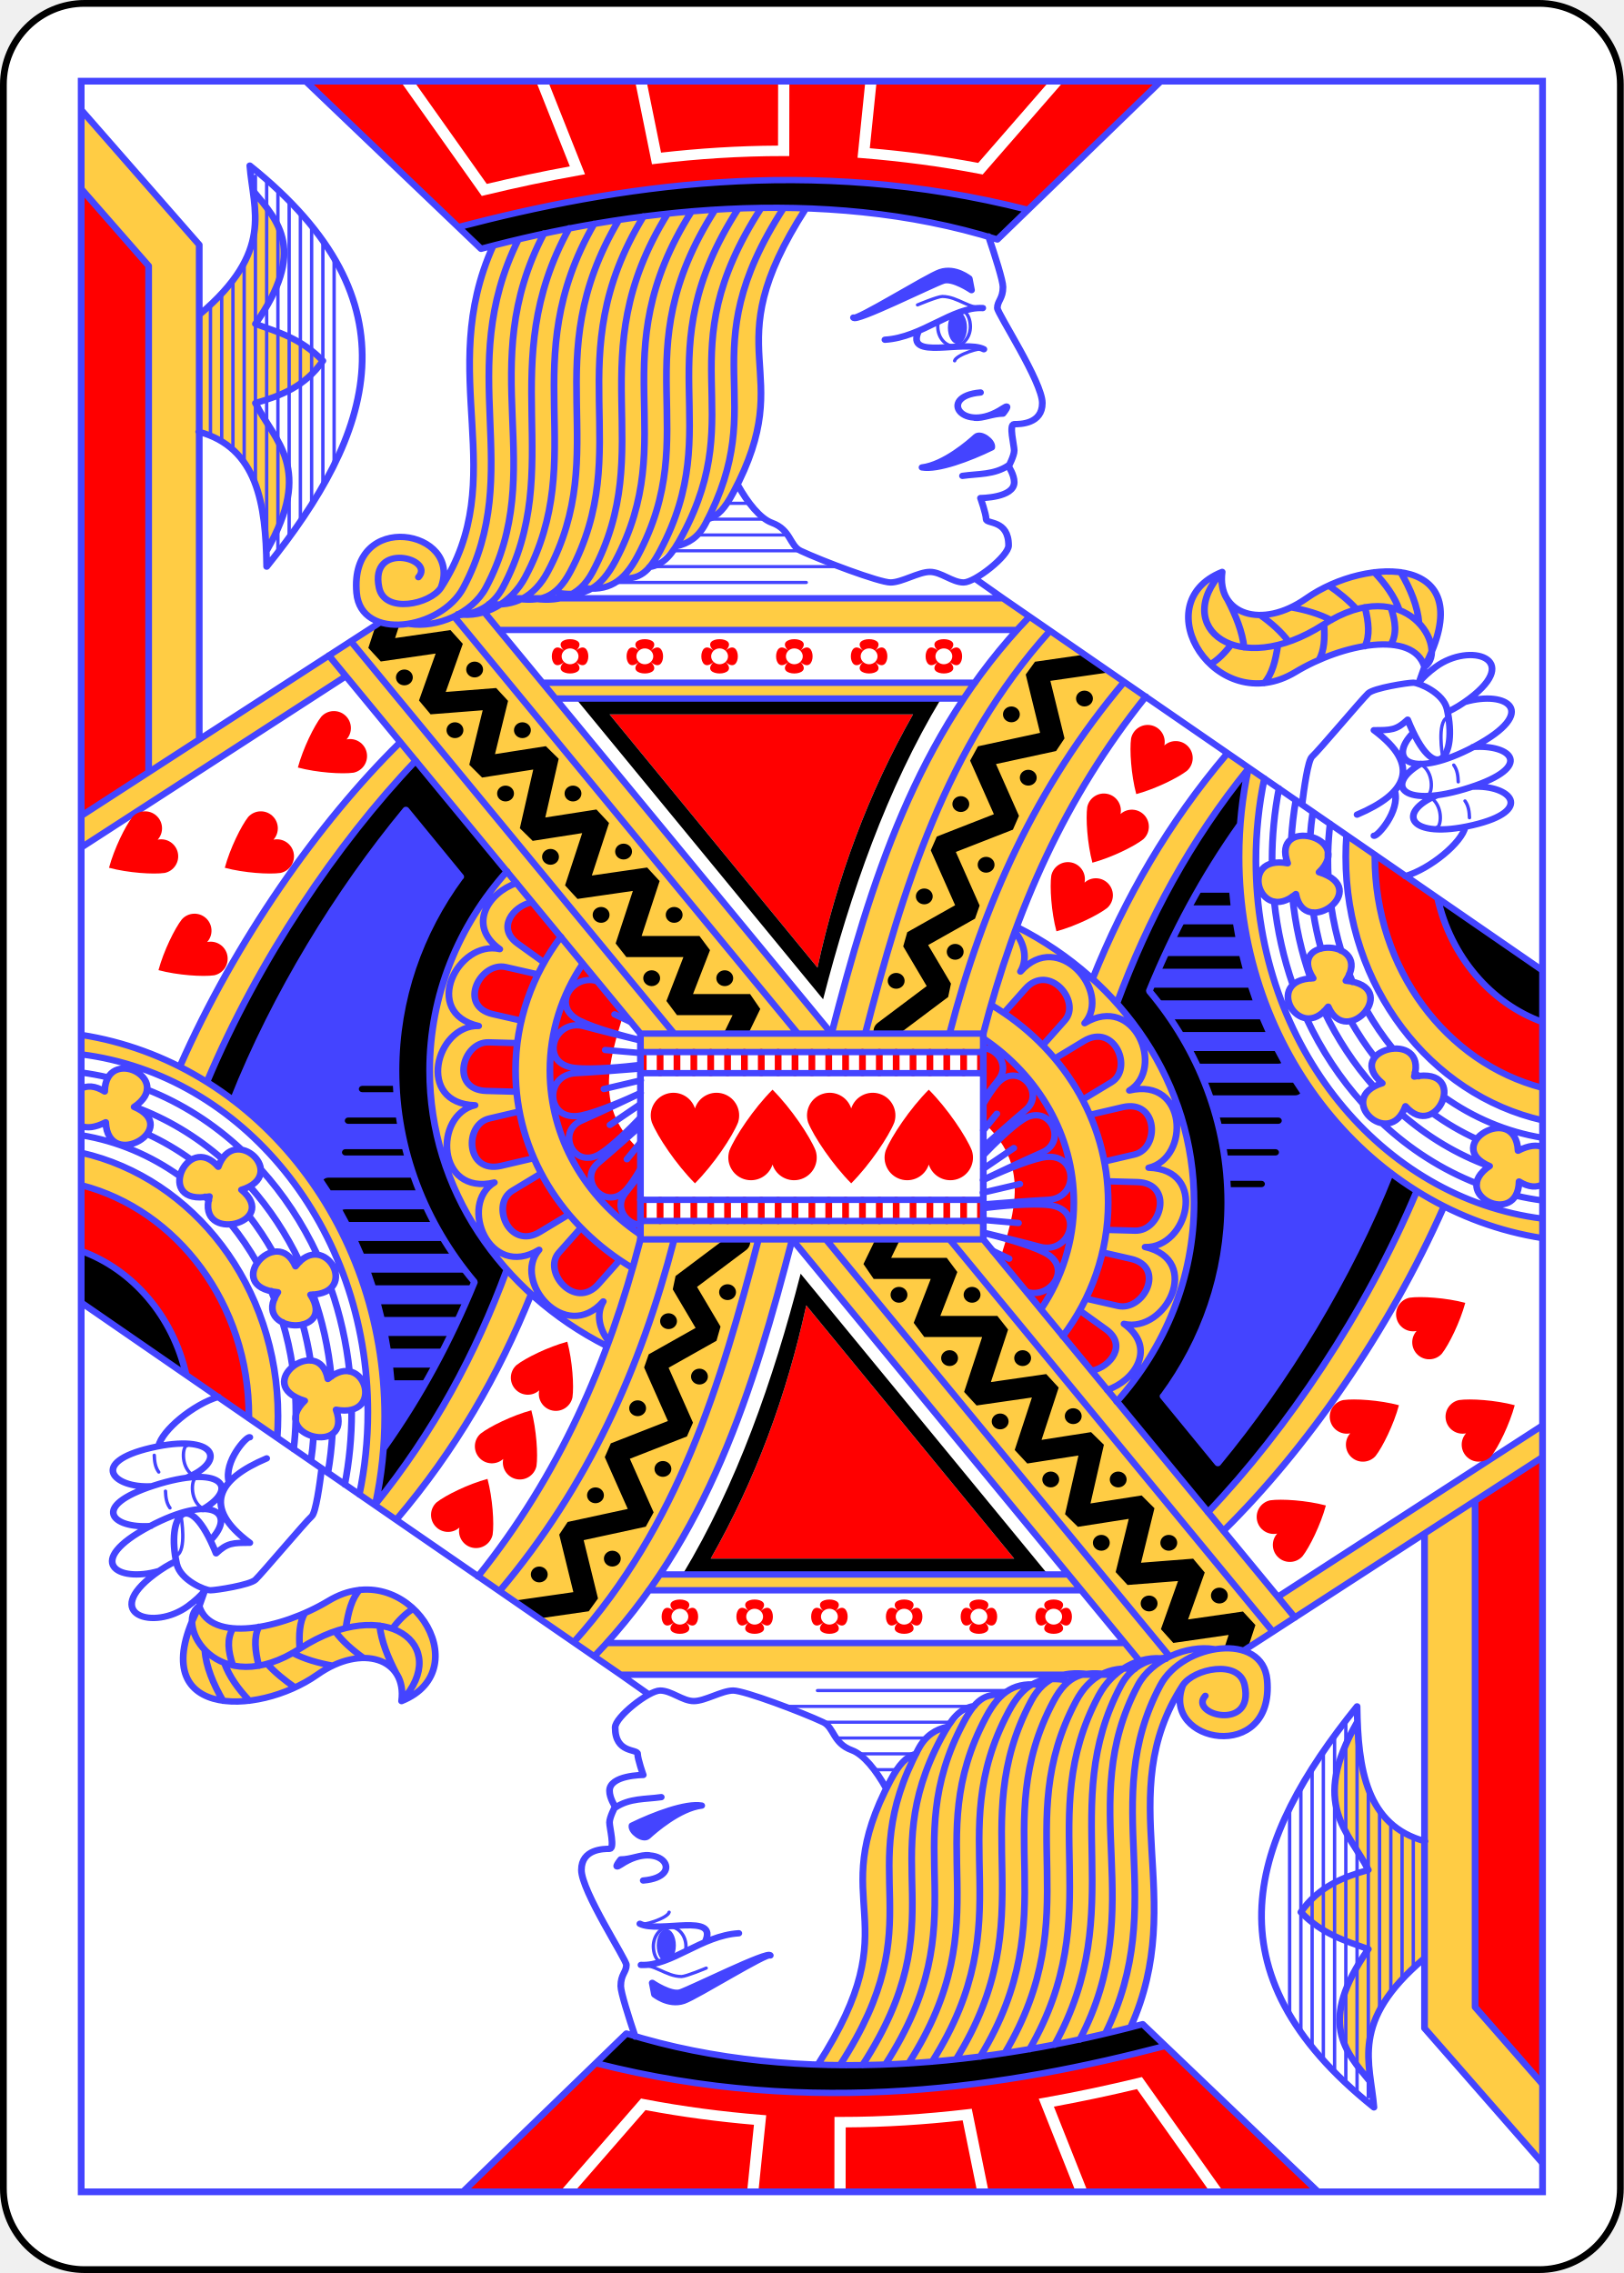
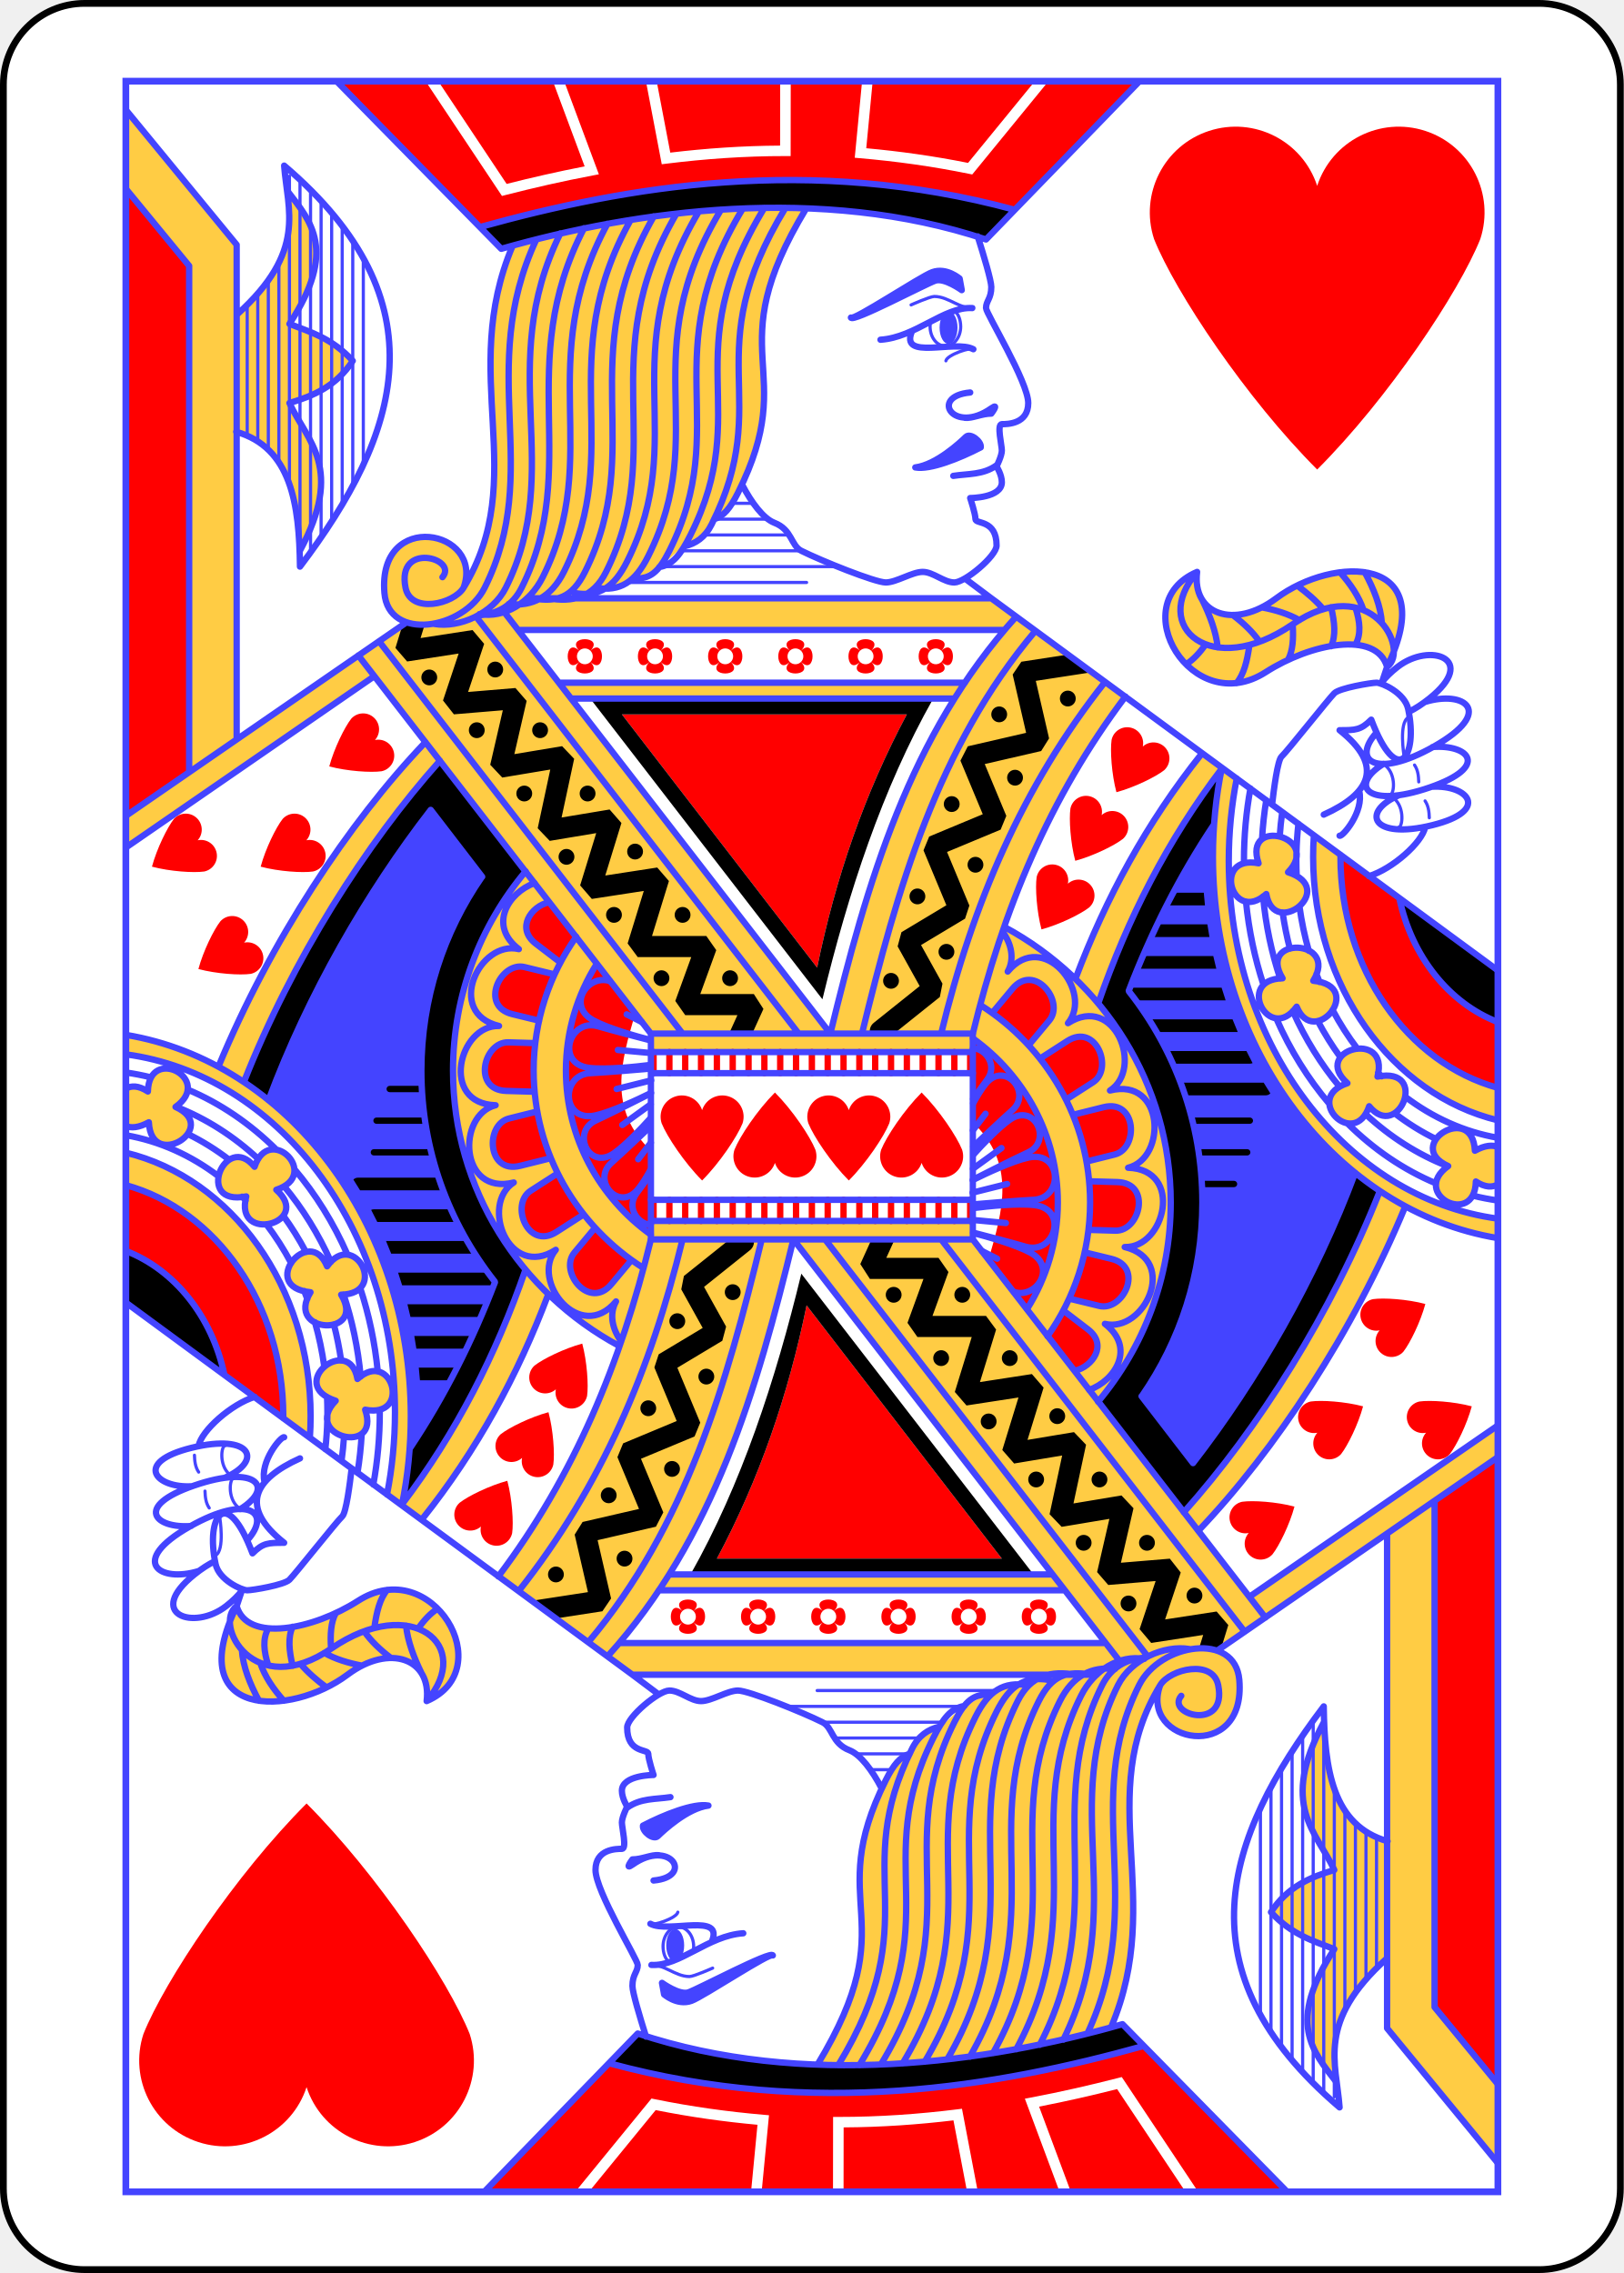
<svg xmlns="http://www.w3.org/2000/svg" xmlns:xlink="http://www.w3.org/1999/xlink" class="card" face="JH" height="3.5in" preserveAspectRatio="none" viewBox="-120 -168 240 336" width="2.5in">
  <defs>
    <symbol id="SHJ" viewBox="-600 -600 1200 1200" preserveAspectRatio="xMinYMid">
      <path d="M0 -300A230 230 0 0 1 460 -150C400 0 200 300 0 500C-200 300 -400 0 -460 -150A230 230 0 0 1 0 -300Z" fill="red" />
    </symbol>
    <symbol id="HJ6" preserveAspectRatio="none" viewBox="0 0 1300 2000">
      <path stroke="#44F" stroke-linecap="round" stroke-linejoin="round" stroke-width="3" fill="none" d="M115,211.838V336.035M125,201.17V341.484M135,188.605V349.318M145,171.893V361.475M155,90V382.195M165,93.402V455M175,103.035V446.279M185,113.461v318.725M195,124.77V417.176M205,137.234V400.865M215,151.24V383.217M225,167.818V363.498M1202,680c9.809,8.788 7.628,26.84 4,27M1194,649c9.809,8.788 7.628,26.84 4,27M1215,603c-9,5 -4,36 -4,36M1221,648c3.216,4.712 3.826,10.284 4,16M1231,682c3.216,4.712 3.826,10.284 4,16M804,254c-2.915,-2.551 -26.04,5.376 -27,11M803,214c-12,3 -23,-10 -37,-10 -4.123,0 -22,8 -22,8M785.397,217.99c3.635,2.779 5.514,8.267 5.603,14.51 0,10.217 -6.492,18.5 -14.5,18.5 -8.008,0 -14.5,-8.283 -14.5,-18.5 0,-1.545 0.148,-3.046 0.428,-4.48M594.212,400H574.713M608.169,415H557.677M627.874,430h-79.844M639.778,445H526.273M670,460H510M645,475H474.754" />
-       <use xlink:href="#SHJ" height="100" width="100" transform="translate(546,1000)scale(1,1.065)rotate(0)translate(-50,-50)" />
-       <use xlink:href="#SHJ" height="100" width="100" transform="translate(615,1000)scale(1,1.065)rotate(180)translate(-50,-50)" />
-       <use xlink:href="#SHJ" height="75" width="75" transform="translate(883,776)scale(1,1.065)rotate(30)translate(-37,-37)" />
-       <use xlink:href="#SHJ" height="75" width="75" transform="translate(915,711)scale(1,1.065)rotate(30)translate(-37,-37)" />
-       <use xlink:href="#SHJ" height="75" width="75" transform="translate(954,646)scale(1,1.065)rotate(30)translate(-37,-37)" />
-       <use xlink:href="#SHJ" height="75" width="75" transform="translate(220,633)scale(1,1.065)rotate(60)translate(-37,-37)" />
-       <use xlink:href="#SHJ" height="75" width="75" transform="translate(155,728)scale(1,1.065)rotate(60)translate(-37,-37)" />
-       <use xlink:href="#SHJ" height="75" width="75" transform="translate(52,728)scale(1,1.065)rotate(60)translate(-37,-37)" />
-       <use xlink:href="#SHJ" height="75" width="75" transform="translate(96,825)scale(1,1.065)rotate(60)translate(-37,-37)" />
+       <use xlink:href="#SHJ" height="100" width="100" transform="translate(546,1000)scale(1,1)rotate(0)translate(-50,-50)" />
+       <use xlink:href="#SHJ" height="100" width="100" transform="translate(615,1000)scale(1,1)rotate(180)translate(-50,-50)" />
+       <use xlink:href="#SHJ" height="75" width="75" transform="translate(883,776)scale(1,1)rotate(30)translate(-37,-37)" />
+       <use xlink:href="#SHJ" height="75" width="75" transform="translate(915,711)scale(1,1)rotate(30)translate(-37,-37)" />
+       <use xlink:href="#SHJ" height="75" width="75" transform="translate(954,646)scale(1,1)rotate(30)translate(-37,-37)" />
+       <use xlink:href="#SHJ" height="75" width="75" transform="translate(220,633)scale(1,1)rotate(60)translate(-37,-37)" />
+       <use xlink:href="#SHJ" height="75" width="75" transform="translate(155,728)scale(1,1)rotate(60)translate(-37,-37)" />
+       <use xlink:href="#SHJ" height="75" width="75" transform="translate(52,728)scale(1,1)rotate(60)translate(-37,-37)" />
+       <use xlink:href="#SHJ" height="75" width="75" transform="translate(96,825)scale(1,1)rotate(60)translate(-37,-37)" />
    </symbol>
    <symbol id="HJ5" preserveAspectRatio="none" viewBox="0 0 1300 2000">
      <path stroke="#44F" stroke-linecap="round" stroke-linejoin="round" stroke-width="6" fill="none" d="M497.5,1097.5v-195h305M497.537,920h304.598M497.742,940H802.545M497.5,902.5 220.251,544.105M527.5,902.5 239.883,530.703M637.5,902.5 332.043,507.64M667.5,902.5 360,505M843.545,507.421C742.264,619.634 702.256,759.866 667.5,902.5M861.602,521.114C769.05,630.934 730.857,765.611 697.5,902.5M927.767,569.282C849.253,668.405 802.427,779.685 772.5,902.5M947.112,583.064C874.973,678.686 831.048,785.345 802.5,902.5M1019.446,637.169C967.035,702.845 928.629,773.879 899.905,850.089M1038.706,650.958C986.6,719.514 949.095,793.764 921.435,873.508M832.604,801.554C926.414,852.124 990,950.023 990,1062.5c0,71.656 -25.807,137.396 -68.796,188.75M809.465,875.279c62.645,39.589 104.133,108.649 104.133,187.221 0,47.078 -14.894,90.741 -40.31,126.695M802.617,907.044c48.755,35.02 80.42,91.608 80.42,155.456 0,37.016 -10.643,71.591 -29.089,100.939M410.447,570H795.06M371.695,520H831.344M380,490h440l480,352.653M266.065,512.714 -6.0121561e-5,696.207M235.472,563.812 -1.1326293e-4,726.207M950.477,862.551C994.062,917.828 1020,987.19 1020,1062.5c0,67.984 -21.137,131.121 -57.313,183.425M1299.977,1096.3C1147.335,1070.987 1030,918.871 1030,735c0,-28.79 2.877,-56.801 8.315,-83.669M1299.997,984.664C1200.041,960.596 1124.931,857.962 1124.931,735c0,-6.74 0.226,-13.419 0.669,-20.028M1299.932,953.909C1214.423,930.36 1150.822,841.287 1150.822,735c0,-0.681 0,-1.361 0.01,-2.041M1299.986,891.586c-46.105,-17.787 -81.731,-62.149 -93.344,-117.406M1212.185,1066.42c-49.392,119.253 -123.424,231.132 -195.84,307.033M1188.142,1051.696c-45.752,115.83 -115.542,225.867 -185.645,304.261M1164.817,1034.294c-37.421,100.57 -93.69,197.776 -153.481,274.922M962.382,1246.096l48.757,63.385M1031.014,704.289c-33.188,49.72 -59.544,102.25 -80.73,157.52M422.639,585h362.262M1299.983,1077.842C1156.51,1058.675 1045,914.194 1045,738.805c0,-26.881 2.619,-53.037 7.572,-78.126M1059.399,741.109c0,-0.767 -0.01,-1.536 -0.01,-2.304 0,-23.564 2.119,-46.54 6.143,-68.676M1077.911,856.364c-8.199,-24.991 -13.861,-51.486 -16.611,-79.042M1140.318,969.093c-20.107,-23.635 -37.136,-50.952 -50.307,-81.03M1241.484,1044.486c-31.032,-13.014 -59.491,-32.494 -84.226,-57.078M1299.961,1060.643c-8.078,-1.138 -16.049,-2.695 -23.895,-4.651M1076.515,718.271c0.705,-12.565 2.052,-24.92 4.003,-37.022M1093.71,850.367c-8.155,-24.563 -13.696,-50.687 -16.218,-77.89M1150.033,952.845c-17.576,-21.101 -32.571,-45.235 -44.38,-71.68M1252.671,1028.253c-28.585,-11.096 -54.959,-27.99 -78.135,-49.511M1093.259,715.83c0.527,-7.843 1.323,-15.596 2.375,-23.247M1102.898,822.034c-2.874,-11.182 -5.185,-22.656 -6.892,-34.376M1150.821,924.939c-7.863,-10.799 -15.053,-22.307 -21.494,-34.431M1241.453,1002.431c-13.808,-6.724 -26.972,-14.931 -39.349,-24.455M1109.122,731.535c0.214,-9.441 0.844,-18.759 1.869,-27.929M1109.07,734.342c0.013,-0.937 0.03,-1.872 0.051,-2.807M1109.364,753.225c-0.215,-4.774 -0.325,-9.582 -0.325,-14.42 0,-1.491 0.01,-2.978 0.031,-4.463M1120.842,824.075c-3.907,-13.663 -6.901,-27.827 -8.896,-42.388M1131.024,853.653c-1.021,-2.518 -2.009,-5.058 -2.965,-7.619M1166.911,916.882c-8.722,-11.416 -16.618,-23.738 -23.575,-36.833M1189.878,942.971c-1.163,-1.145 -2.316,-2.305 -3.459,-3.477M1299.975,1001.212c-32.013,-5.54 -61.824,-19.135 -87.925,-38.996M1125.046,852.422c24.758,-39.989 -53.606,-42.759 -29.062,-2.32 -45.25,0.959 -12.431,62.742 13.338,26.872 16.589,40.725 65.921,-19.527 15.724,-24.551v0M1101.157,749.593c32.722,-33.783 -43.244,-53.216 -27.897,-8.47 -44.412,-8.721 -25.537,58.643 7.295,29.099 7.514,43.327 68.57,-5.007 20.602,-20.629v0M1185.914,943.233c11.993,-45.477 -63.761,-25.231 -28.472,6.272 -42.995,14.138 6.443,63.636 20.608,21.802 27.764,34.101 57.339,-37.936 7.864,-28.074v0M1300.135,1010.069c-5.027,-2.306 -12.268,-1.873 -21.939,3.425 -2.191,-46.981 -68.392,-4.957 -25.283,14.519 -36.78,26.376 25.223,58.779 26.195,14.622 8.812,5.811 15.89,5.757 20.947,2.654M802.345,1041.284C814.637,1035.196 839.543,1023.429 855,1020c31.902,-7.076 33.675,38.555 5,40 -14.795,0.745 -43.333,3.13 -57.139,4.316M802.259,1053.185 835,1045M803.002,1017.227c8.416,-9.361 23.833,-25.793 34.759,-33.279C861.51,967.674 877.964,1004.39 855,1015c-15.996,7.391 -51.487,25.46 -51.487,25.46M802.641,1030.533l26.991,-19.574M802.801,968.572c3.872,-6.98 7.984,-13.67 11.743,-18.34 18.053,-22.427 44.389,7.991 25.456,24.767 -9.832,8.712 -28.329,26.23 -37.107,34.582M802.562,994.168l11.982,-15.727M802.681,916.238c12.411,0.879 23.559,16.505 13.283,30.13 -3.496,4.635 -8.31,11.292 -13.193,18.135M803.208,1067.804c13.221,-1.659 41.624,-4.727 57.747,-2.804 32.447,3.87 19.033,47.521 -8.507,39.404 -12.405,-3.656 -35.107,-9.597 -49.603,-13.339M803.117,1079.149l30.698,2.832M802.825,1091.431c13.122,3.413 40.07,10.939 54.14,18.569 25.829,14.005 5.327,44.21 -15.498,37.286M811.199,1108.508l14.273,7.253M820.822,883.013 840,860c20.833,-25 50,12 35,30l-19.533,23.44M866.115,926.176l25.888,-16.661c27.365,-17.612 44.11,26.426 24.407,39.106l-25.561,16.451M897.437,979.424l28.981,-7.228c31.576,-7.875 33.267,39.208 10.533,44.878l-26.668,6.651M912.772,1042.408l26.792,0.774c32.529,0.939 21.451,46.732 -1.97,46.056l-25.527,-0.737M908.372,1109.736l25.375,6.172c31.621,7.691 11.251,50.174 -11.516,44.636l-28.376,-6.902M888.39,1164.961l23.151,17.706c19.226,14.704 4.377,35.449 -12.153,39.257M830.621,805.888c8.311,11.194 11.712,25.644 4.933,37.823 33.98,-40.776 81.551,19.572 57.086,48.931 44.633,-28.725 71.944,43.101 39.808,63.783 51.501,-12.844 54.259,63.95 17.179,73.198 53.056,1.532 34.986,76.221 -3.214,75.118 51.574,12.544 18.351,81.835 -18.782,72.803 29.402,22.486 9.944,53.634 -14.821,62.553M-4.1946769e-5,27.174 105,155v468.153M-2.8273735e-4,101.956 60,175v479.351M105.543,220.9C171.888,160.995 153.134,122.459 150,80 301.153,208.774 259.829,334.773 165,460 164.269,400.691 156.82,347.161 104.534,332.203M153.067,103.994C175.411,132.999 200.6,160.301 155,230c20.188,7.868 40.478,13.66 60,35 -15.899,24.348 -37.565,33.206 -60,40 17.25,36.869 52.183,61.332 9.939,139.946M1086.039,685.554c1.723,-14.747 5.189,-42.096 8.961,-45.554 5.241,-4.806 44.331,-54.331 50,-60 5,-5 35,-10 40,-10 5,0 26.73,9.531 30,25 9.58,45.312 -10.243,75.366 -35,10 -10,10 -15,10 -30,10 42.719,33.895 28.888,60.209 -15,80M1189.832,569.83c3.706,-4.796 8.718,-9.813 15.168,-14.83 30.749,-23.916 77.015,-7.611 30,30 -6.876,5.501 -13.279,9.583 -19.093,12.442M1230.967,588.235c37.403,-11.47 66.809,9.201 8.431,42.197 -55.596,31.424 -78.104,13.095 -54.412,-13.083M1238.093,630.92c34.281,-2.653 54.672,18.516 -2.566,38.272 -59.976,20.701 -76.954,-1.871 -43.853,-22.363M1237.496,668.581c34.149,-2.052 55.895,22.657 0.33,36.419 -57.162,14.158 -68.359,-12.308 -31.514,-28.411M1177.822,753.311c22.272,-6.892 50.557,-31.936 53.306,-46.624M1168.572,672.596C1173.451,691.931 1152.688,716.343 1150,715M1015,465c-5,40 35,55 75,25 53.815,-40.361 157.09,-42.075 105,65 -10,-35 -72.804,-22.126 -115,5 -70,45 -135,-65 -65,-95v0M1015,465c-45.453,52.655 14.216,101.957 90,50 74.272,-50.92 112.522,23.688 90,40l-5,15M1173.827,465.278c8.656,16.019 15.13,32.113 16.274,48.388M1150.351,465.31c9.92,11.142 17.946,22.907 22.308,35.877M1109.891,477.966c9.181,6.823 17.741,14.141 24.698,22.411M1076.353,498.61c12.964,2.473 25.084,6.156 35.631,12.093M1049.006,506.018c9.893,7.502 18.578,15.684 25.119,25.074M1019.799,491.34c7.391,15.133 13.117,30.231 14.738,45.244M1165.015,533.965c5.593,-10.021 4.31,-21.725 0.053,-35.11M1141.958,535.465c4.67,-10.081 3.388,-22.601 0.018,-37.077M1101.143,548.336c4.647,-8.761 5.254,-20.122 4.457,-33.296M1052.281,570.456c7.156,-8.408 10.151,-21.051 12.291,-36.07M1004.527,552.513c6.741,-4.077 12.714,-10.692 18.646,-18.784M807.137,147.068C812.881,165.269 820,189.034 820,195c0,11.18 -5,13.128 -5,20 0,5 40,70 40,90 0,20 -20,20 -25,20 -5,0 0,20 0,25 0,5 -5,15 -5,15 0,0 5,7.929 5,15 0,15 -30,15 -30,15 0,0 5,15 5,20 0,5 20,0 20,25 0,10 -30,35 -40,35 -10,0 -20,-10 -30,-10 -10,0 -25,10 -35,10 -10,0 -61.026,-20.513 -80,-30 -10,-5 -8.577,-19.972 -25.6,-26.568 -10.395,-4.028 -21.739,-19.195 -30.499,-36.124M800,295c-39.021,3.503 -15.755,40.282 20,15 8.165,-5.773 0,5 0,5 -9.083,0 -18.017,4.731 -25,4M748,366c20.005,-2.569 42.801,-23.897 48,-29 4.093,-4.017 14.922,4.34 14,10 -19.782,10.298 -48.043,21.628 -62,19M784,374c14.112,-2.18 28.148,-0.782 41,-10M687,224c2.047,3.471 65.668,-38.846 77,-43 13.905,-5.097 26.594,6.692 26,6l2,11c0,0 -16.409,-11.864 -25,-9 -9,3 -78.944,40.146 -80,35v0M715,245c33.347,-2.168 60.226,-31.538 87,-30M744.96,236.788C732.526,265.243 785.724,244.615 803,254M820,490 795.107,471.33M366.449,156.054C314.555,278.493 383.861,375.085 320,480c-9.532,15.66 -50,25 -55,0 -8.825,-44.126 50.246,-27.892 35,-10M388.831,150.202C331.019,274.733 395.788,368.424 340,480c-20,40 -91.159,51.01 -95,5 -6.657,-79.736 95,-60 75,-5M411.713,144.176C348.907,271.727 416.684,366.631 360,480c-12.344,24.689 -44.178,38.333 -67.644,34.343M434.146,139.286C366.706,269.312 432.407,365.187 375,480c-8.547,17.094 -22.772,24.414 -38.504,25.976M456.348,135.077C385.291,266.556 453.018,353.963 395,470c-12.344,24.689 -36.535,38.99 -60,35M478.348,131.421C404.032,264.677 473.553,347.894 415,465c-11.864,23.728 -30.051,33.243 -52.279,30.405M500.279,128.004C422.838,263.261 494.052,346.896 435,465c-12.344,24.689 -26.535,28.99 -50,25M521.683,125.573C441.982,262.263 514.405,346.19 455,465c-12.344,24.689 -31.535,28.99 -55,25M543.015,123.306C461.18,261.181 534.732,335.535 475,455c-12.344,24.689 -26.535,33.99 -50,30M563.984,121.683C480.602,260.56 554.966,330.067 495,450c-12.344,24.689 -26.535,33.99 -50,30M584.581,120.692C500.248,260.213 575.109,324.783 515,445c-10.357,20.714 -18.493,27.076 -34.703,26.232M605,120c-85,140 -9.792,189.584 -70,310 -9.215,18.429 -16.672,28.284 -29.621,30.438M625,120c-85,140 -9.792,179.584 -70,300 -6.153,12.306 -15.249,18.305 -25.732,20.732M644.623,120.621C560.237,260.029 640.119,269.762 580,390c-7.445,14.891 -13.743,22.365 -22.718,25.077M335.618,138.234C473.659,99.833 647.925,69.077 841.926,121.819M199.648,1.2820655e-4 355.703,158.855C484.175,122.112 658.575,97.858 815,150L960.455,-4.1127205e-4" />
    </symbol>
    <symbol id="HJ4" preserveAspectRatio="none" viewBox="0 0 1300 2000">
      <path fill="black" d="M632.881,93.754C522.32,93.231 421.894,114.266 335.619,138.322l20.084,20.533C484.175,122.112 658.575,97.858 815,150l26.967,-28.018C769.201,102.143 699.217,94.068 632.881,93.754Zm-366.957,418.852 -3.684,2.355 -6.799,22.098 11.08,12.824 48.814,-7.51 -14.822,44.465 10.316,13.127 46.346,-3.861 -11.92,51.648 11.389,12.111 45.498,-7.582 -11.92,55.623 11.422,11.959 44.039,-7.34 -15.242,49.535 11.08,12.824 49.227,-7.574 -15.307,49.75L485,830h50.723L520.602,871.582 530,885h49.471l-7.816,17.195 21.777,0.42 10.672,-23.477L595,865H544.277L559.398,823.418 550,810h-51.459l16.018,-52.059 -11.08,-12.824 -49.227,7.574 15.307,-49.75 -11.203,-12.805 -45.498,7.582 11.92,-55.623 -11.422,-11.959 -45.25,7.541 11.639,-50.43 -10.574,-12.213 -44.889,3.74 15.205,-45.613 -11.008,-13.045 -49.227,7.574 3.77,-12.25zm627.301,30.627 -44.746,6.885 -8.223,12.131 12.752,55.256 -55.256,12.752 -6.982,13.59 21.154,50.77 -50.77,21.154 -5.385,13.076 21.676,52.025 -42.59,25.555 -3.598,13.43 20.896,37.615 -43.4,34.721c-3.111,2.398 -4.416,6.261 -3.707,9.861l22.803,0.473 43.396,-34.717 2.496,-12.664 -20.303,-36.547 41.705,-25.023 4.086,-12.42 -21.154,-50.77 50.77,-21.154 5.385,-13.076 -20.447,-49.072 53.465,-12.338 7.496,-11.992 -12.578,-54.506 52.484,-8.076zM350,550a7.5,7.5 0 0 0 -7.5,7.5 7.5,7.5 0 0 0 7.5,7.5 7.5,7.5 0 0 0 7.5,-7.5 7.5,7.5 0 0 0 -7.5,-7.5zm-62.5,7.5a7.5,7.5 0 0 0 -7.5,7.5 7.5,7.5 0 0 0 7.5,7.5 7.5,7.5 0 0 0 7.5,-7.5 7.5,7.5 0 0 0 -7.5,-7.5zm605,20a7.5,7.5 0 0 0 -7.5,7.5 7.5,7.5 0 0 0 7.5,7.5 7.5,7.5 0 0 0 7.5,-7.5 7.5,7.5 0 0 0 -7.5,-7.5zM440,585 660,870C684.379,769.032 716.858,670.131 765,585Zm387.5,7.5a7.5,7.5 0 0 0 -7.5,7.5 7.5,7.5 0 0 0 7.5,7.5 7.5,7.5 0 0 0 7.5,-7.5 7.5,7.5 0 0 0 -7.5,-7.5zM470,600h270c-40,75 -67.501,154.549 -85,240zm-137.5,7.5a7.5,7.5 0 0 0 -7.5,7.5 7.5,7.5 0 0 0 7.5,7.5 7.5,7.5 0 0 0 7.5,-7.5 7.5,7.5 0 0 0 -7.5,-7.5zm60,0a7.5,7.5 0 0 0 -7.5,7.5 7.5,7.5 0 0 0 7.5,7.5 7.5,7.5 0 0 0 7.5,-7.5 7.5,7.5 0 0 0 -7.5,-7.5zm646.01,43.645C986.6,719.514 949.094,793.765 921.199,873.486 964.096,924.86 990,990.71 990,1062.5c0,71.656 -25.806,137.396 -68.666,188.766l80.898,104.387c70.368,-78.089 140.157,-188.125 185.936,-304.125 -8.049,-5.395 -15.882,-11.065 -23.428,-17.227 -37.346,100.564 -93.612,197.77 -153.502,275.049l-48.703,-63.338C998.863,1193.622 1020,1130.484 1020,1062.5c0,-4.859 -0.112,-9.692 -0.326,-14.5H1050a3,3 0 1 0 0,-6h-30.65c-0.51,-8.084 -1.33,-16.084 -2.428,-24H1062.5a3,3 0 1 0 0,-6h-46.465c-1.28,-8.1 -2.853,-16.106 -4.727,-24H1065a3,3 0 1 0 0,-6h-55.182c-1.829,-7.093 -3.889,-14.097 -6.182,-21H1080a6.001,6.001 0 0 0 4.396,-1.834c-2.162,-3.343 -4.264,-6.739 -6.33,-10.166h-78.68c-2.293,-6.086 -4.769,-12.087 -7.414,-18H1065a6.001,6.001 0 0 0 2.568,-0.545c-2,-3.775 -3.94,-7.594 -5.826,-11.455h-75.436c-3.036,-6.105 -6.254,-12.109 -9.658,-18h76.848c-1.696,-3.961 -3.331,-7.962 -4.908,-12h-79.219c-3.905,-6.137 -8.019,-12.135 -12.316,-18h84.978c-1.337,-3.965 -2.6,-7.972 -3.822,-12h-86.6c2.314,-6.035 4.68,-12.038 7.121,-18h74.453c-1.013,-3.974 -1.972,-7.973 -2.873,-12h-66.547c2.582,-6.036 5.224,-12.039 7.945,-18h54.992c-0.71,-3.978 -1.367,-7.978 -1.967,-12h-47.416c2.878,-6.037 5.824,-12.04 8.855,-18h36.262c-0.422,-3.982 -0.79,-7.982 -1.103,-12h-28.904c11.729,-22.086 24.556,-43.65 38.629,-64.703 1.34,-18.056 3.772,-35.746 7.453,-53.152zM842.5,652.5a7.5,7.5 0 0 0 -7.5,7.5 7.5,7.5 0 0 0 7.5,7.5 7.5,7.5 0 0 0 7.5,-7.5 7.5,7.5 0 0 0 -7.5,-7.5zm-465,15a7.5,7.5 0 0 0 -7.5,7.5 7.5,7.5 0 0 0 7.5,7.5 7.5,7.5 0 0 0 7.5,-7.5 7.5,7.5 0 0 0 -7.5,-7.5zm60,0a7.5,7.5 0 0 0 -7.5,7.5 7.5,7.5 0 0 0 7.5,7.5 7.5,7.5 0 0 0 7.5,-7.5 7.5,7.5 0 0 0 -7.5,-7.5zm345,10a7.5,7.5 0 0 0 -7.5,7.5 7.5,7.5 0 0 0 7.5,7.5 7.5,7.5 0 0 0 7.5,-7.5 7.5,7.5 0 0 0 -7.5,-7.5zm-300,45a7.5,7.5 0 0 0 -7.5,7.5 7.5,7.5 0 0 0 7.5,7.5 7.5,7.5 0 0 0 7.5,-7.5 7.5,7.5 0 0 0 -7.5,-7.5zm-65,5a7.5,7.5 0 0 0 -7.5,7.5 7.5,7.5 0 0 0 7.5,7.5 7.5,7.5 0 0 0 7.5,-7.5 7.5,7.5 0 0 0 -7.5,-7.5zM805,735a7.5,7.5 0 0 0 -7.5,7.5 7.5,7.5 0 0 0 7.5,7.5 7.5,7.5 0 0 0 7.5,-7.5 7.5,7.5 0 0 0 -7.5,-7.5zm-55,30a7.5,7.5 0 0 0 -7.5,7.5 7.5,7.5 0 0 0 7.5,7.5 7.5,7.5 0 0 0 7.5,-7.5 7.5,7.5 0 0 0 -7.5,-7.5zm456.824,9.256c11.444,55.19 47.068,99.532 93.176,117.316V842.658c-31.005,-22.779 -62.007,-45.556 -93.176,-68.402zM462.5,782.5a7.5,7.5 0 0 0 -7.5,7.5 7.5,7.5 0 0 0 7.5,7.5 7.5,7.5 0 0 0 7.5,-7.5 7.5,7.5 0 0 0 -7.5,-7.5zm65,0a7.5,7.5 0 0 0 -7.5,7.5 7.5,7.5 0 0 0 7.5,7.5 7.5,7.5 0 0 0 7.5,-7.5 7.5,7.5 0 0 0 -7.5,-7.5zm250,35a7.5,7.5 0 0 0 -7.5,7.5 7.5,7.5 0 0 0 7.5,7.5 7.5,7.5 0 0 0 7.5,-7.5 7.5,7.5 0 0 0 -7.5,-7.5zm-270,25a7.5,7.5 0 0 0 -7.5,7.5 7.5,7.5 0 0 0 7.5,7.5 7.5,7.5 0 0 0 7.5,-7.5 7.5,7.5 0 0 0 -7.5,-7.5zm65,0a7.5,7.5 0 0 0 -7.5,7.5 7.5,7.5 0 0 0 7.5,7.5 7.5,7.5 0 0 0 7.5,-7.5 7.5,7.5 0 0 0 -7.5,-7.5zM725,845a7.5,7.5 0 0 0 -7.5,7.5 7.5,7.5 0 0 0 7.5,7.5 7.5,7.5 0 0 0 7.5,-7.5 7.5,7.5 0 0 0 -7.5,-7.5z" />
    </symbol>
    <symbol id="HJ3" preserveAspectRatio="none" viewBox="0 0 1300 2000">
      <path fill="#44F" d="M1011.237,1309.349l-48.703,-63.338C998.863,1193.621 1020,1130.484 1020,1062.5 1020,987.19 994.062,917.828 950.38,862.18 971.47,806.539 997.826,754.009 1031.065,704.168 1030.377,714.251 1030,724.574 1030,735c0,123.54 52.969,232.746 134.421,299.04 -37.026,100.824 -93.294,198.03 -153.184,275.308zM748,366c20.005,-2.569 42.801,-23.897 48,-29 4.093,-4.017 14.922,4.34 14,10 -19.782,10.298 -48.043,21.628 -62,19M687,224c2.047,3.471 65.668,-38.846 77,-43 13.905,-5.097 26.594,6.692 26,6l2,11c0,0 -16.409,-11.864 -25,-9 -9,3 -78.944,40.146 -80,35zM788,233.5a8.5,15.5 0 0 1 -8.5,15.5 8.5,15.5 0 0 1 -8.5,-15.5 8.5,15.5 0 0 1 8.5,-15.5 8.5,15.5 0 0 1 8.5,15.5z" />
    </symbol>
    <symbol id="HJ2" preserveAspectRatio="none" viewBox="0 0 1300 2000">
      <path fill="red" d="M199.648,0 355.703,158.855C484.175,122.112 658.575,97.858 815,150L960.455,0h-86.256l-72.256,88.408 -2.959,-0.604C763.777,80.62 729.266,75.896 695.65,72.996L690.621,72.562 697.58,0h-67.604l-0.084,70.975 -4.998,-0.006c-38.885,-0.036 -76.4,2.699 -112.475,7.174L507.771,78.721 492.77,0h-77.479l32.893,88.25 -5.828,1.102C413.491,94.812 385.997,101.171 359.809,107.875l-3.436,0.881L283.979,0Zm96.344,0 64.801,97.352c23.534,-5.972 48.189,-11.616 73.916,-16.621L404.617,0Zm206.957,0 12.902,67.705c33.443,-3.997 68.149,-6.47 104.053,-6.654L619.977,0Zm204.674,0 -6.092,63.533c31.424,2.872 63.623,7.331 96.459,13.91L861.283,0ZM0,101.957V696.488L60,654.352V175Zm434.898,426.797c-6.16,0 -12.292,3.65 -5.287,10.936a7.5,7.5 0 0 1 5.287,-2.186 7.5,7.5 0 0 1 5.287,2.188c7.006,-7.286 0.873,-10.938 -5.287,-10.938zm5.287,10.938c-0.102,0.106 -0.179,0.205 -0.287,0.312 0.108,-0.108 0.208,-0.185 0.314,-0.287a7.5,7.5 0 0 0 -0.027,-0.025zm0.027,0.025a7.5,7.5 0 0 1 2.186,5.287 7.5,7.5 0 0 1 -2.188,5.287c14.572,14.012 14.573,-24.584 0.002,-10.574zm-0.002,10.574c-0.106,-0.102 -0.205,-0.179 -0.312,-0.287 0.108,0.108 0.185,0.208 0.287,0.314a7.5,7.5 0 0 0 0.025,-0.027zm-0.025,0.027a7.5,7.5 0 0 1 -5.287,2.186 7.5,7.5 0 0 1 -5.287,-2.188c-14.012,14.572 24.584,14.573 10.574,0.002zm-10.574,-0.002c0.102,-0.106 0.179,-0.205 0.287,-0.312 -0.108,0.108 -0.208,0.185 -0.314,0.287a7.5,7.5 0 0 0 0.027,0.025zm-0.027,-0.025a7.5,7.5 0 0 1 -2.186,-5.287 7.5,7.5 0 0 1 2.188,-5.287c-14.572,-14.012 -14.573,24.584 -0.002,10.574zm0.002,-10.574c0.106,0.102 0.205,0.179 0.312,0.287 -0.108,-0.108 -0.185,-0.208 -0.287,-0.314a7.5,7.5 0 0 0 -0.025,0.027zm71.816,-10.963c-6.16,0 -12.292,3.65 -5.287,10.936a7.5,7.5 0 0 1 5.287,-2.186 7.5,7.5 0 0 1 5.287,2.188c7.006,-7.286 0.873,-10.938 -5.287,-10.938zm5.287,10.938c-0.102,0.106 -0.179,0.205 -0.287,0.312 0.108,-0.108 0.208,-0.185 0.314,-0.287a7.5,7.5 0 0 0 -0.027,-0.025zm0.027,0.025a7.5,7.5 0 0 1 2.186,5.287 7.5,7.5 0 0 1 -2.188,5.287c14.572,14.012 14.573,-24.584 0.002,-10.574zm-0.002,10.574c-0.106,-0.102 -0.205,-0.179 -0.312,-0.287 0.108,0.108 0.185,0.208 0.287,0.314a7.5,7.5 0 0 0 0.025,-0.027zm-0.025,0.027a7.5,7.5 0 0 1 -5.287,2.186 7.5,7.5 0 0 1 -5.287,-2.188c-14.012,14.572 24.584,14.573 10.574,0.002zm-10.574,-0.002c0.102,-0.106 0.179,-0.205 0.287,-0.312 -0.108,0.108 -0.208,0.185 -0.314,0.287a7.5,7.5 0 0 0 0.027,0.025zm-0.027,-0.025a7.5,7.5 0 0 1 -2.186,-5.287 7.5,7.5 0 0 1 2.188,-5.287c-14.572,-14.012 -14.573,24.584 -0.002,10.574zm0.002,-10.574c0.106,0.102 0.205,0.179 0.312,0.287 -0.108,-0.108 -0.185,-0.208 -0.287,-0.314a7.5,7.5 0 0 0 -0.025,0.027zm71.816,-10.963c-6.16,0 -12.292,3.65 -5.287,10.936a7.5,7.5 0 0 1 5.287,-2.186 7.5,7.5 0 0 1 5.287,2.188c7.006,-7.286 0.873,-10.938 -5.287,-10.938zm5.287,10.938c-0.102,0.106 -0.179,0.205 -0.287,0.312 0.108,-0.108 0.208,-0.185 0.314,-0.287a7.5,7.5 0 0 0 -0.027,-0.025zm0.027,0.025a7.5,7.5 0 0 1 2.186,5.287 7.5,7.5 0 0 1 -2.188,5.287c14.572,14.012 14.573,-24.584 0.002,-10.574zm-0.002,10.574c-0.106,-0.102 -0.205,-0.179 -0.312,-0.287 0.108,0.108 0.185,0.208 0.287,0.314a7.5,7.5 0 0 0 0.025,-0.027zm-0.025,0.027a7.5,7.5 0 0 1 -5.287,2.186 7.5,7.5 0 0 1 -5.287,-2.188c-14.012,14.572 24.584,14.573 10.574,0.002zm-10.574,-0.002c0.102,-0.106 0.179,-0.205 0.287,-0.312 -0.108,0.108 -0.208,0.185 -0.314,0.287a7.5,7.5 0 0 0 0.027,0.025zm-0.027,-0.025a7.5,7.5 0 0 1 -2.186,-5.287 7.5,7.5 0 0 1 2.188,-5.287c-14.572,-14.012 -14.573,24.584 -0.002,10.574zm0.002,-10.574c0.106,0.102 0.205,0.179 0.312,0.287 -0.108,-0.108 -0.185,-0.208 -0.287,-0.314a7.5,7.5 0 0 0 -0.025,0.027zm71.814,-10.963c-6.16,0 -12.292,3.65 -5.287,10.936a7.5,7.5 0 0 1 5.287,-2.186 7.5,7.5 0 0 1 5.287,2.188c7.006,-7.286 0.873,-10.938 -5.287,-10.938zm5.287,10.938c-0.102,0.106 -0.179,0.205 -0.287,0.312 0.108,-0.108 0.208,-0.185 0.314,-0.287a7.5,7.5 0 0 0 -0.027,-0.025zm0.027,0.025a7.5,7.5 0 0 1 2.186,5.287 7.5,7.5 0 0 1 -2.188,5.287c14.572,14.012 14.573,-24.584 0.002,-10.574zm-0.002,10.574c-0.106,-0.102 -0.205,-0.179 -0.312,-0.287 0.108,0.108 0.185,0.208 0.287,0.314a7.5,7.5 0 0 0 0.025,-0.027zm-0.025,0.027a7.5,7.5 0 0 1 -5.287,2.186 7.5,7.5 0 0 1 -5.287,-2.188c-14.012,14.572 24.584,14.573 10.574,0.002zm-10.574,-0.002c0.102,-0.106 0.179,-0.205 0.287,-0.312 -0.108,0.108 -0.208,0.185 -0.314,0.287a7.5,7.5 0 0 0 0.027,0.025zm-0.027,-0.025a7.5,7.5 0 0 1 -2.186,-5.287 7.5,7.5 0 0 1 2.188,-5.287c-14.572,-14.012 -14.573,24.584 -0.002,10.574zm0.002,-10.574c0.106,0.102 0.205,0.179 0.312,0.287 -0.108,-0.108 -0.185,-0.208 -0.287,-0.314a7.5,7.5 0 0 0 -0.025,0.027zm71.816,-10.963c-6.16,0 -12.292,3.65 -5.287,10.936a7.5,7.5 0 0 1 5.287,-2.186 7.5,7.5 0 0 1 5.287,2.188c7.006,-7.286 0.873,-10.938 -5.287,-10.938zm5.287,10.938c-0.102,0.106 -0.179,0.205 -0.287,0.312 0.108,-0.108 0.208,-0.185 0.314,-0.287a7.5,7.5 0 0 0 -0.027,-0.025zm0.027,0.025a7.5,7.5 0 0 1 2.186,5.287 7.5,7.5 0 0 1 -2.188,5.287c14.572,14.012 14.573,-24.584 0.002,-10.574zm-0.002,10.574c-0.106,-0.102 -0.205,-0.179 -0.312,-0.287 0.108,0.108 0.185,0.208 0.287,0.314a7.5,7.5 0 0 0 0.025,-0.027zm-0.025,0.027a7.5,7.5 0 0 1 -5.287,2.186 7.5,7.5 0 0 1 -5.287,-2.188c-14.012,14.572 24.584,14.573 10.574,0.002zm-10.574,-0.002c0.102,-0.106 0.179,-0.205 0.287,-0.312 -0.108,0.108 -0.208,0.185 -0.314,0.287a7.5,7.5 0 0 0 0.027,0.025zm-0.027,-0.025a7.5,7.5 0 0 1 -2.186,-5.287 7.5,7.5 0 0 1 2.188,-5.287c-14.572,-14.012 -14.573,24.584 -0.002,10.574zm0.002,-10.574c0.106,0.102 0.205,0.179 0.312,0.287 -0.108,-0.108 -0.185,-0.208 -0.287,-0.314a7.5,7.5 0 0 0 -0.025,0.027zm71.814,-10.963c-6.16,0 -12.292,3.65 -5.287,10.936a7.5,7.5 0 0 1 5.287,-2.186 7.5,7.5 0 0 1 5.287,2.188c7.006,-7.286 0.873,-10.938 -5.287,-10.938zm5.287,10.938c-0.102,0.106 -0.179,0.205 -0.287,0.312 0.108,-0.108 0.208,-0.185 0.314,-0.287a7.5,7.5 0 0 0 -0.027,-0.025zm0.027,0.025a7.5,7.5 0 0 1 2.186,5.287 7.5,7.5 0 0 1 -2.188,5.287c14.572,14.012 14.573,-24.584 0.002,-10.574zm-0.002,10.574c-0.106,-0.102 -0.205,-0.179 -0.312,-0.287 0.108,0.108 0.185,0.208 0.287,0.314a7.5,7.5 0 0 0 0.025,-0.027zm-0.025,0.027a7.5,7.5 0 0 1 -5.287,2.186 7.5,7.5 0 0 1 -5.287,-2.188c-14.012,14.572 24.584,14.573 10.574,0.002zm-10.574,-0.002c0.102,-0.106 0.179,-0.205 0.287,-0.312 -0.108,0.108 -0.208,0.185 -0.314,0.287a7.5,7.5 0 0 0 0.027,0.025zm-0.027,-0.025a7.5,7.5 0 0 1 -2.186,-5.287 7.5,7.5 0 0 1 2.188,-5.287c-14.572,-14.012 -14.573,24.584 -0.002,10.574zm0.002,-10.574c0.106,0.102 0.205,0.179 0.312,0.287 -0.108,-0.108 -0.185,-0.208 -0.287,-0.314a7.5,7.5 0 0 0 -0.025,0.027zM470,600 655,840c17.499,-85.451 45,-165 85,-240zm680.832,132.959c-0.01,0.68 -0.01,1.36 -0.01,2.041 0,106.313 63.636,195.399 149.178,218.92v-62.346c-46.109,-17.785 -81.745,-62.134 -93.359,-117.395zM855.346,851.596C850.223,851.686 844.883,854.141 840,860L820.822,883.014 855.467,913.439 875,890c11.484,-13.781 -2.921,-38.701 -19.654,-38.404zm48.607,53.824c-3.659,0.096 -7.675,1.344 -11.951,4.096l-25.887,16.66 24.732,38.896 25.562,-16.451c16.624,-10.699 7.3,-43.722 -12.457,-43.201zm-101.336,1.625 -0.088,11.303A3,3 0 0 0 799.955,916.957 3,3 0 0 0 797,920v20a3,3 0 0 0 5.346,1.91L802,986.102c42.307,39.722 28.551,84.921 15.529,130.049l36.42,47.289c18.446,-29.348 29.088,-63.924 29.088,-100.939 0,-63.848 -31.665,-120.435 -80.42,-155.455zm-302.662,9.912A3,3 0 0 0 497,920v20a3,3 0 1 0 6,0v-20a3,3 0 0 0 -3.045,-3.043zm15,0A3,3 0 0 0 512,920v20a3,3 0 1 0 6,0v-20a3,3 0 0 0 -3.045,-3.043zm15,0A3,3 0 0 0 527,920v20a3,3 0 1 0 6,0v-20a3,3 0 0 0 -3.045,-3.043zm15,0A3,3 0 0 0 542,920v20a3,3 0 1 0 6,0v-20a3,3 0 0 0 -3.045,-3.043zm15,0A3,3 0 0 0 557,920v20a3,3 0 1 0 6,0v-20a3,3 0 0 0 -3.045,-3.043zm15,0A3,3 0 0 0 572,920v20a3,3 0 1 0 6,0v-20a3,3 0 0 0 -3.045,-3.043zm15,0A3,3 0 0 0 587,920v20a3,3 0 1 0 6,0v-20a3,3 0 0 0 -3.045,-3.043zm15,0A3,3 0 0 0 602,920v20a3,3 0 1 0 6,0v-20a3,3 0 0 0 -3.045,-3.043zm15,0A3,3 0 0 0 617,920v20a3,3 0 1 0 6,0v-20a3,3 0 0 0 -3.045,-3.043zm15,0A3,3 0 0 0 632,920v20a3,3 0 1 0 6,0v-20a3,3 0 0 0 -3.045,-3.043zm15,0A3,3 0 0 0 647,920v20a3,3 0 1 0 6,0v-20a3,3 0 0 0 -3.045,-3.043zm15,0A3,3 0 0 0 662,920v20a3,3 0 1 0 6,0v-20a3,3 0 0 0 -3.045,-3.043zm15,0A3,3 0 0 0 677,920v20a3,3 0 1 0 6,0v-20a3,3 0 0 0 -3.045,-3.043zm15,0A3,3 0 0 0 692,920v20a3,3 0 1 0 6,0v-20a3,3 0 0 0 -3.045,-3.043zm15,0A3,3 0 0 0 707,920v20a3,3 0 1 0 6,0v-20a3,3 0 0 0 -3.045,-3.043zm15,0A3,3 0 0 0 722,920v20a3,3 0 1 0 6,0v-20a3,3 0 0 0 -3.045,-3.043zm15,0A3,3 0 0 0 737,920v20a3,3 0 1 0 6,0v-20a3,3 0 0 0 -3.045,-3.043zm15,0A3,3 0 0 0 752,920v20a3,3 0 1 0 6,0v-20a3,3 0 0 0 -3.045,-3.043zm15,0A3,3 0 0 0 767,920v20a3,3 0 1 0 6,0v-20a3,3 0 0 0 -3.045,-3.043zm15,0A3,3 0 0 0 782,920v20a3,3 0 1 0 6,0v-20a3,3 0 0 0 -3.045,-3.043zm148.318,54.355c-2.105,-0.01 -4.389,0.27 -6.855,0.885l-28.98,7.227 12.846,44.303 26.668,-6.65c20.958,-5.227 21.157,-45.649 -3.678,-45.764zm-20.502,71.096 -0.705,46.092 25.527,0.738c23.421,0.676 34.5,-45.117 1.971,-46.057zm-4.398,67.328 -14.518,43.906 28.377,6.9c22.767,5.538 43.136,-36.944 11.516,-44.635zm-19.982,55.225 -14.916,23.971 25.914,32.992c16.53,-3.808 31.379,-24.552 12.152,-39.256z" />
    </symbol>
    <symbol id="HJ1" preserveAspectRatio="none" viewBox="0 0 1300 2000">
      <path fill="#FC4" d="M0,27.174V101.957L60,175v479.352l45,-31.199V332.344c47.547,13.885 57.732,59.911 59.799,112.822C207.183,366.332 172.25,341.869 155,305c22.435,-6.794 44.101,-15.652 60,-40 -19.522,-21.34 -39.812,-27.132 -60,-35 45.6,-69.699 20.411,-97.002 -2.076,-126.053 4.262,33.894 6.384,68.407 -47.381,116.953L105,280.75V155ZM616.344,120.039C526.328,120.06 439.187,135.811 366.164,156.027 314.555,278.493 383.861,375.085 320,480c20,-55 -81.657,-74.736 -75,5 1.622,19.425 15.247,28.676 31.951,29.883 -4.328,-0.204 -8.267,-0.745 -11.527,-1.725l-45.066,31.086 -0.004,-0.006L0,696.207v30L235.473,563.812 220.762,544.766 497.5,902.5 497.537,920H802.5V902.5C831.048,785.345 874.973,678.686 947.43,583.459l-103.836,-76.062c-18.965,21.006 -35.781,42.993 -50.818,65.793L794.877,570H410.283L360,505h-21.818c7.031,-2.089 14.314,-4.383 21.775,-6.811 3.82,-0.612 7.658,-1.202 11.504,-1.785L360,505 371.695,520H831.344L843.545,507.422 820,490H412.902c34.859,-5.908 68.524,-14.106 95.883,-32.449 7.353,-4.93 12.789,-12.427 20.594,-17.135 11.293,-6.812 22.21,-13.531 28.297,-25.416l-25.602,9.586 25.207,-9.51C566.256,412.364 572.555,404.891 580,390 640.119,269.762 560.237,260.029 644.359,120.551c-9.361,-0.347 -18.704,-0.514 -28.016,-0.512zM1163.496,464.574C1139.589,464.365 1111.021,474.234 1090,490c-40,30 -80,15 -75,-25 -70,30 -5,140 65,95 42.196,-27.126 105,-40 115,-5 31.743,-65.249 5.791,-90.1 -31.504,-90.426zm-868.371,48.732 -2.736,1.025c-2.77,0.294 -5.484,0.487 -8.117,0.582 3.568,-0.216 7.21,-0.758 10.854,-1.607zm497.471,60.156C727.426,672.398 695.725,786.617 667.439,902.422L413.457,574.102 422.639,585H785Zm226.852,63.707c-52.412,65.676 -90.819,136.71 -119.543,212.92l21.531,23.418C949.018,793.987 986.395,719.931 1038.273,651.535 1032.862,678.341 1030,706.283 1030,735c0,136.64 64.808,255.724 160.738,318.285l-2.596,-1.59c-45.752,115.83 -115.544,225.867 -185.647,304.262l13.85,17.496c72.416,-75.901 146.448,-187.781 195.84,-307.033l-6.268,-3.838c29.107,16.624 60.756,28.176 94.082,33.701v-18.471c-143.477,-19.162 -255,-163.615 -255,-339.008 0,-26.57 2.562,-52.429 7.404,-77.252l-14.016,-10.17c0.107,-0.141 0.211,-0.283 0.318,-0.424zm88.402,64.605 17.75,13.197c-0.443,6.608 -0.668,13.287 -0.668,20.027 0,122.962 75.111,225.589 175.068,249.656V953.92C1214.459,930.399 1150.822,841.313 1150.822,735c0,-0.681 -6e-4,-1.361 0.01,-2.041zm-20.275,13.242c-11.012,-0.226 -20.789,7.228 -14.314,26.105 -44.412,-8.721 -25.537,58.643 7.295,29.1 7.514,43.327 68.569,-5.007 20.602,-20.629 18.918,-19.531 1.509,-34.266 -13.582,-34.576zm-254.971,86.537 -29.986,105.49c48.755,35.02 80.42,91.607 80.42,155.455 0,37.016 -10.642,71.592 -29.088,100.939l67.256,87.811C964.193,1199.896 990,1134.156 990,1062.5 990,950.023 926.414,852.124 832.604,801.555Zm276.732,19.518c-12.986,-0.007 -25.24,9.442 -13.351,29.029 -45.25,0.959 -12.432,62.742 13.338,26.871 16.589,40.725 65.921,-19.527 15.725,-24.551 12.766,-20.619 -1.887,-31.342 -15.711,-31.35zm59.832,95.607c-15.415,0.164 -32.128,14.613 -11.727,32.826 -42.995,14.138 6.443,63.635 20.607,21.801 27.764,34.101 57.34,-37.934 7.865,-28.072 5.06,-19.186 -5.498,-26.674 -16.746,-26.555zm92.318,75.375c-17.157,-0.391 -37.538,22.874 -8.574,35.959 -36.78,26.376 25.224,58.778 26.197,14.621 8.782,5.792 15.837,5.75 20.891,2.678v-35.299c-5.022,-2.238 -12.218,-1.772 -21.805,3.48 -0.719,-15.416 -8.33,-21.248 -16.709,-21.439z" />
    </symbol>
-     <rect id="XHJ" width="216" height="312" x="-108" y="-156" />
+     <rect id="XHJ" width="202.8" height="312" x="-101.4" y="-156" />
  </defs>
  <rect width="239" height="335" x="-119.5" y="-167.5" rx="12" ry="12" fill="white" stroke="black" />
-   <use width="216" height="312" x="-108" y="-156" xlink:href="#HJ1" />
-   <use transform="rotate(180)" width="216" height="312" x="-108" y="-156" xlink:href="#HJ1" />
-   <use width="216" height="312" x="-108" y="-156" xlink:href="#HJ2" />
-   <use transform="rotate(180)" width="216" height="312" x="-108" y="-156" xlink:href="#HJ2" />
-   <use width="216" height="312" x="-108" y="-156" xlink:href="#HJ3" />
-   <use transform="rotate(180)" width="216" height="312" x="-108" y="-156" xlink:href="#HJ3" />
-   <use width="216" height="312" x="-108" y="-156" xlink:href="#HJ4" />
-   <use transform="rotate(180)" width="216" height="312" x="-108" y="-156" xlink:href="#HJ4" />
-   <use width="216" height="312" x="-108" y="-156" xlink:href="#HJ5" />
-   <use transform="rotate(180)" width="216" height="312" x="-108" y="-156" xlink:href="#HJ5" />
-   <use width="216" height="312" x="-108" y="-156" xlink:href="#HJ6" />
-   <use transform="rotate(180)" width="216" height="312" x="-108" y="-156" xlink:href="#HJ6" />
-   <use xlink:href="#SHJ" height="-2109690.132" width="-2109690.132" x="1053523.137" y="1054720.266" />
+   <use width="202.8" height="312" x="-101.4" y="-156" xlink:href="#HJ1" />
+   <use transform="rotate(180)" width="202.8" height="312" x="-101.4" y="-156" xlink:href="#HJ1" />
+   <use width="202.8" height="312" x="-101.4" y="-156" xlink:href="#HJ2" />
+   <use transform="rotate(180)" width="202.8" height="312" x="-101.4" y="-156" xlink:href="#HJ2" />
+   <use width="202.8" height="312" x="-101.4" y="-156" xlink:href="#HJ3" />
+   <use transform="rotate(180)" width="202.8" height="312" x="-101.4" y="-156" xlink:href="#HJ3" />
+   <use width="202.8" height="312" x="-101.4" y="-156" xlink:href="#HJ4" />
+   <use transform="rotate(180)" width="202.8" height="312" x="-101.4" y="-156" xlink:href="#HJ4" />
+   <use width="202.8" height="312" x="-101.4" y="-156" xlink:href="#HJ5" />
+   <use transform="rotate(180)" width="202.8" height="312" x="-101.4" y="-156" xlink:href="#HJ5" />
+   <use width="202.8" height="312" x="-101.4" y="-156" xlink:href="#HJ6" />
+   <use transform="rotate(180)" width="202.8" height="312" x="-101.4" y="-156" xlink:href="#HJ6" />
+   <use xlink:href="#SHJ" height="62.896" width="62.896" x="43.24" y="-156.248" />
  <g transform="rotate(180)">
-     <use xlink:href="#SHJ" height="-2109690.132" width="-2109690.132" x="1053523.137" y="1054720.266" />
+     <use xlink:href="#SHJ" height="62.896" width="62.896" x="43.24" y="-156.248" />
  </g>
  <use xlink:href="#XHJ" stroke="#44F" fill="none" />
</svg>
